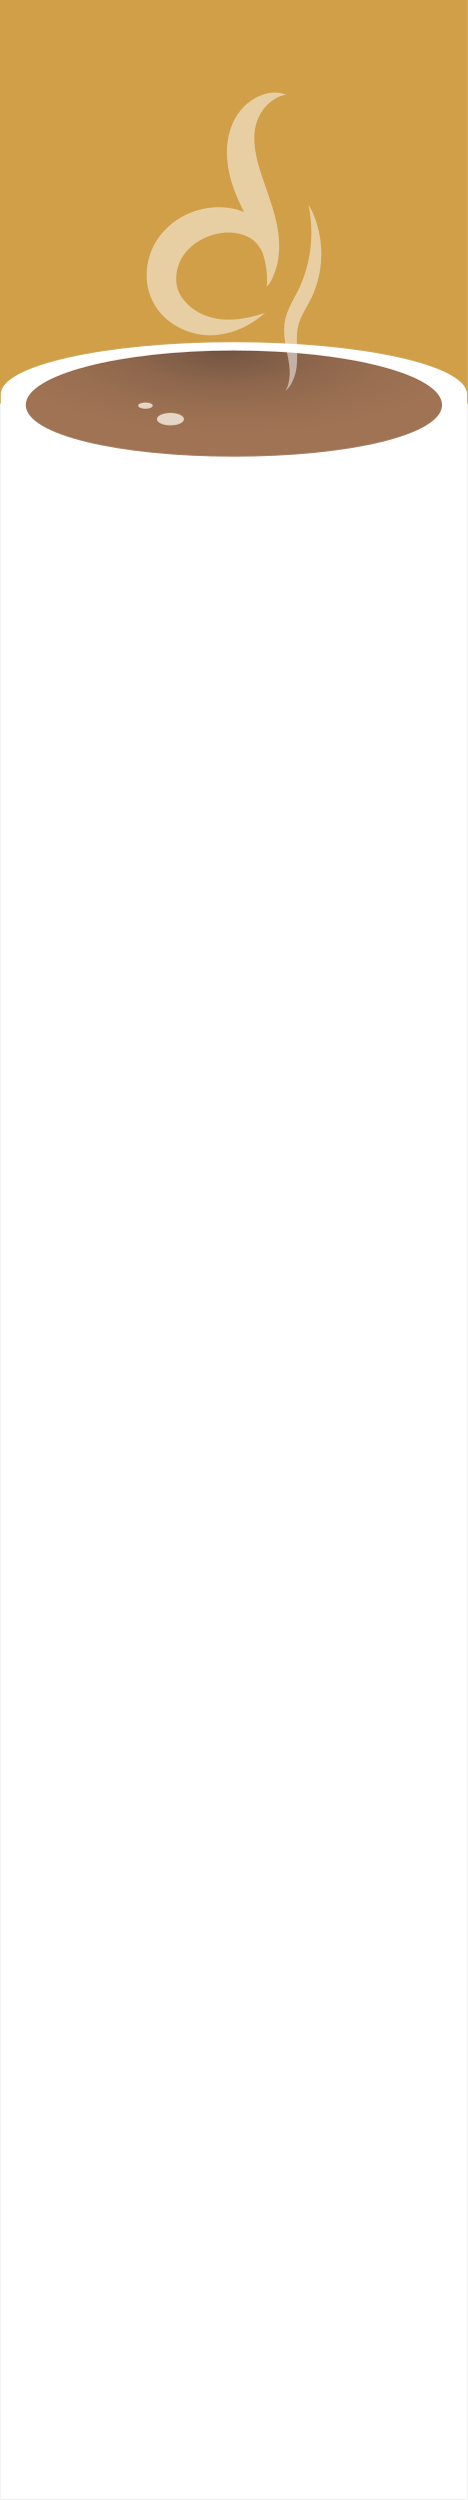
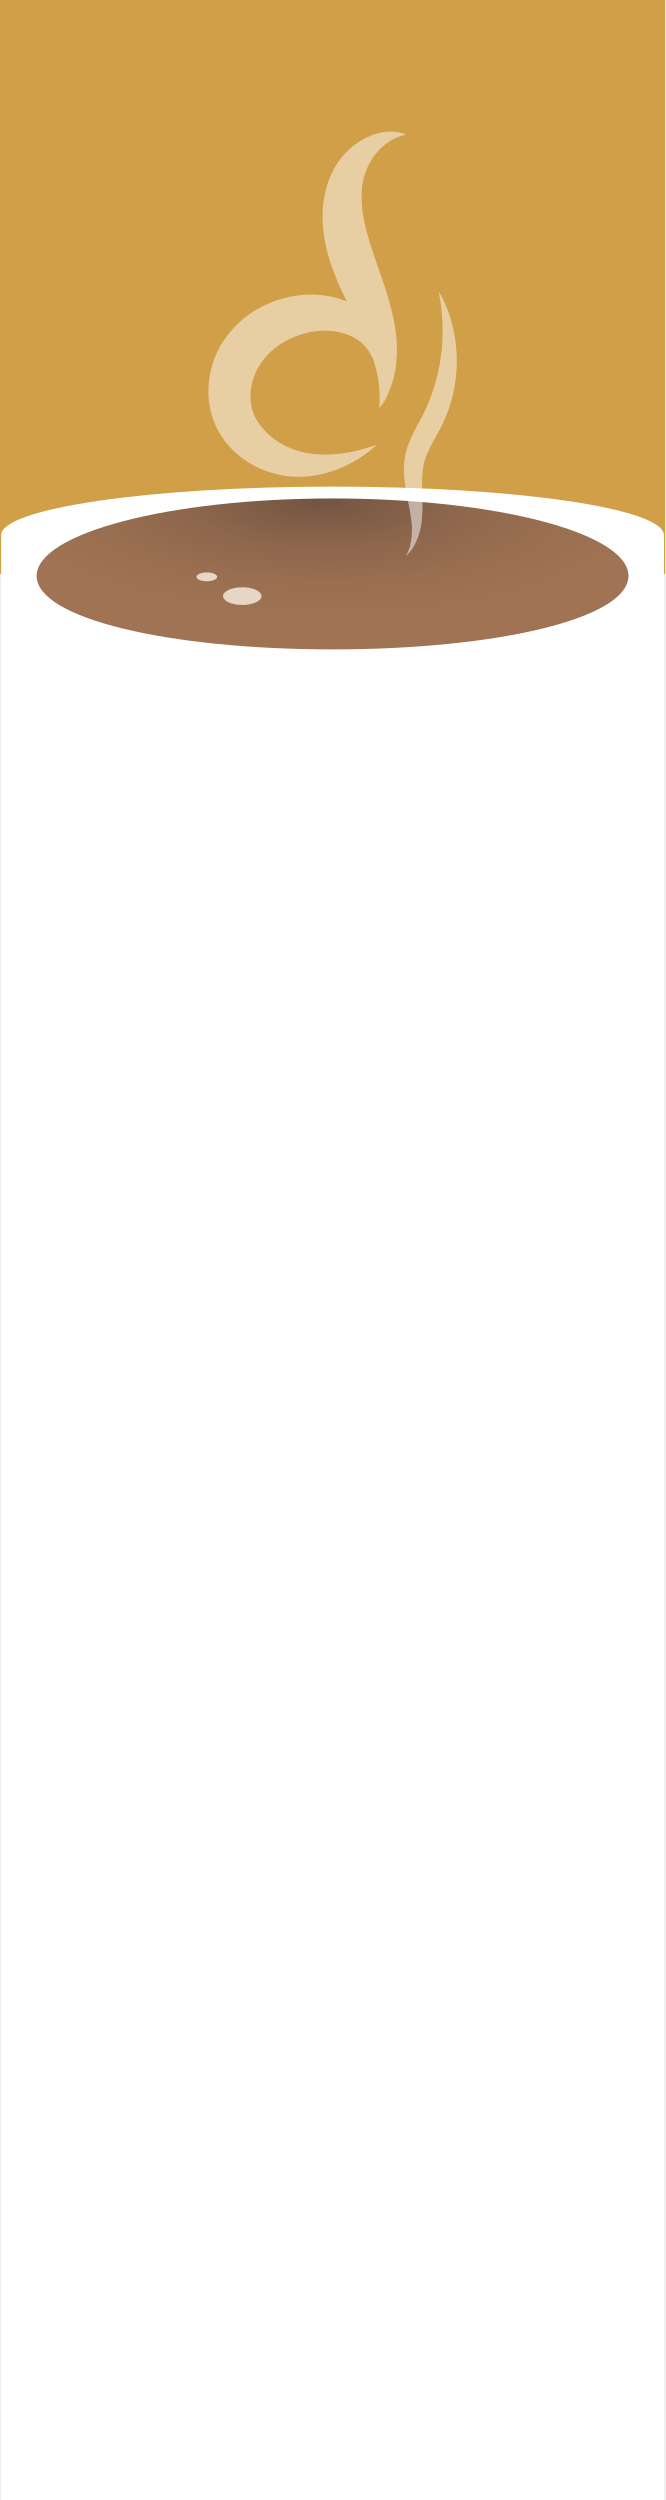
- <svg xmlns="http://www.w3.org/2000/svg" viewBox="0 0 231.79 1238.57">
+ <svg xmlns="http://www.w3.org/2000/svg" viewBox="0 0 231.79 871.19">
  <defs>
    <style>.cls-1{fill:#d09f47;}.cls-2{fill:#fff;}.cls-3{fill:url(#Naamloos_verloop);}.cls-4{fill:#e6d6c6;}.cls-5{opacity:0.5;}</style>
    <radialGradient id="Naamloos_verloop" cx="-341.06" cy="981.45" r="1" gradientTransform="matrix(0.96, -58.26, -166.1, -2.74, 163458.35, -17006.82)" gradientUnits="userSpaceOnUse">
      <stop offset="0" stop-color="#735442" />
      <stop offset="0.05" stop-color="#785844" />
      <stop offset="0.28" stop-color="#8d664c" />
      <stop offset="0.5" stop-color="#9a6f51" />
      <stop offset="0.7" stop-color="#9f7353" />
    </radialGradient>
  </defs>
  <g id="Laag_2" data-name="Laag 2">
    <g id="Laag_1-2" data-name="Laag 1">
      <rect class="cls-1" width="231.79" height="200" />
      <g id="Laag_2-2" data-name="Laag 2">
        <g id="Laag_1-2-2" data-name="Laag 1-2">
          <g id="sidebarCoffee">
-             <path class="cls-2" d="M115.89,169.57C52.1,169.57.39,181.12.39,195.37v1043.2h231V195.37C231.39,181.12,179.68,169.57,115.89,169.57Z" />
+             <path class="cls-2" d="M115.89,169.57C52.1,169.57.39,177.16.39,186.51V871.19h231V186.51C231.39,177.16,179.68,169.57,115.89,169.57Z" />
            <path class="cls-3" d="M219,200.7c0,14.92-46.17,25.6-103.12,25.6S12.77,215.57,12.77,200.7s46.16-27,103.12-27S219,185.78,219,200.7Z" />
            <path class="cls-4" d="M84.44,210.82c3.7,0,6.7-1.38,6.7-3.09s-3-3.09-6.7-3.09-6.71,1.39-6.71,3.09S80.73,210.82,84.44,210.82Z" />
            <path class="cls-4" d="M72.06,202.57c2,0,3.61-.68,3.61-1.54s-1.61-1.55-3.61-1.55-3.61.7-3.61,1.55S70.07,202.57,72.06,202.57Z" />
          </g>
        </g>
      </g>
      <g class="cls-5">
        <path class="cls-2" d="M140.54,46.52l-.63-.19-.78-.14L138.2,46c-.33,0-.68-.06-1.07-.08a16.26,16.26,0,0,0-2.58,0,19.08,19.08,0,0,0-3.07.58,22.67,22.67,0,0,0-7,3.31,26.16,26.16,0,0,0-6.81,6.93,25.17,25.17,0,0,0-1.42,2.37c-.21.42-.46.85-.64,1.28L115,61.76a31.75,31.75,0,0,0-1.73,5.55,36.66,36.66,0,0,0-.8,6,40.83,40.83,0,0,0,.12,6.15,54.4,54.4,0,0,0,2.56,12.17,94.47,94.47,0,0,0,4.43,10.77q.64,1.35,1.29,2.64a33.15,33.15,0,0,0-11.69-2.37,37.14,37.14,0,0,0-8.83.89,38.75,38.75,0,0,0-8.74,3.12A35.13,35.13,0,0,0,77,120.18a32.06,32.06,0,0,0-4.13,20,28.11,28.11,0,0,0,3,9.58,28.51,28.51,0,0,0,5.68,7.52,33.22,33.22,0,0,0,27.77,8.48,39.19,39.19,0,0,0,10.16-3,43.74,43.74,0,0,0,6.77-3.77c.87-.57,1.61-1.15,2.25-1.62s1.16-.92,1.58-1.27l1.25-1.1-1.57.53-1.9.59c-.75.21-1.61.48-2.59.71a53.48,53.48,0,0,1-7.09,1.31,41.08,41.08,0,0,1-9.1.05,33.88,33.88,0,0,1-4.94-1,25.87,25.87,0,0,1-4.85-1.89,24.23,24.23,0,0,1-8.37-6.78A17.68,17.68,0,0,1,88.3,144a16.19,16.19,0,0,1-1-5.15,20.57,20.57,0,0,1,2.78-11,24.62,24.62,0,0,1,8.47-8.41,30.39,30.39,0,0,1,5.47-2.6,28,28,0,0,1,5.67-1.37,23.71,23.71,0,0,1,10.66.88,18.5,18.5,0,0,1,4.33,2.1,13.22,13.22,0,0,1,3.14,3A21.77,21.77,0,0,1,130,125c.17.53.34,1.06.49,1.57a39.72,39.72,0,0,1,1.78,11.13v1l0,.87,0,.76-.06.63c-.08.75-.11,1.15-.11,1.15s.38-.4,1.13-1.24c.29-.46.72-1,1.11-1.75l.59-1.21c.12-.25.21-.51.31-.78a33.1,33.1,0,0,0,2.89-11.16,46.61,46.61,0,0,0-.08-9,67.56,67.56,0,0,0-1.86-9.92c-1.73-6.76-4.39-13.56-6.57-20.16S126,74.25,126,68.91A29,29,0,0,1,126.2,65l.13-.93c0-.32.11-.58.16-.88a17,17,0,0,1,.4-1.71,22.49,22.49,0,0,1,2.83-6.15,19.57,19.57,0,0,1,7.84-7.07l.87-.41.8-.28.7-.26.6-.15,1.13-.29Z" />
        <path class="cls-2" d="M153.26,149.68c-1.61,3-3.23,5.66-4.3,8.16a19.88,19.88,0,0,0-1.23,3.68,26.63,26.63,0,0,0-.55,3.82c-.19,2.6-.09,5.25,0,7.81a63,63,0,0,1-.12,7.33,23,23,0,0,1-3.09,10.31c-.32.54-.69,1-1,1.37s-.58.67-.81.91l-.72.68.45-.87c.14-.29.29-.66.47-1.08s.35-.92.5-1.5a24.31,24.31,0,0,0,.37-9.77c-.26-2.06-.73-4.29-1.24-6.81a59.2,59.2,0,0,1-1.2-8.41,27.75,27.75,0,0,1,.16-4.95,23.74,23.74,0,0,1,1.25-5.15,67.24,67.24,0,0,1,4.37-9.09,63.18,63.18,0,0,0,3.69-8.22,65.67,65.67,0,0,0,4-22.58,64.77,64.77,0,0,0-.77-10.08l-.12-.85-.14-.74-.21-1.17-.18-1,.48.86.58,1,.36.68.37.8.85,1.88.88,2.3A52.37,52.37,0,0,1,158,114.9a51.06,51.06,0,0,1,.94,15.89,51.86,51.86,0,0,1-1.81,9.37A50,50,0,0,1,153.26,149.68Z" />
      </g>
    </g>
  </g>
</svg>
